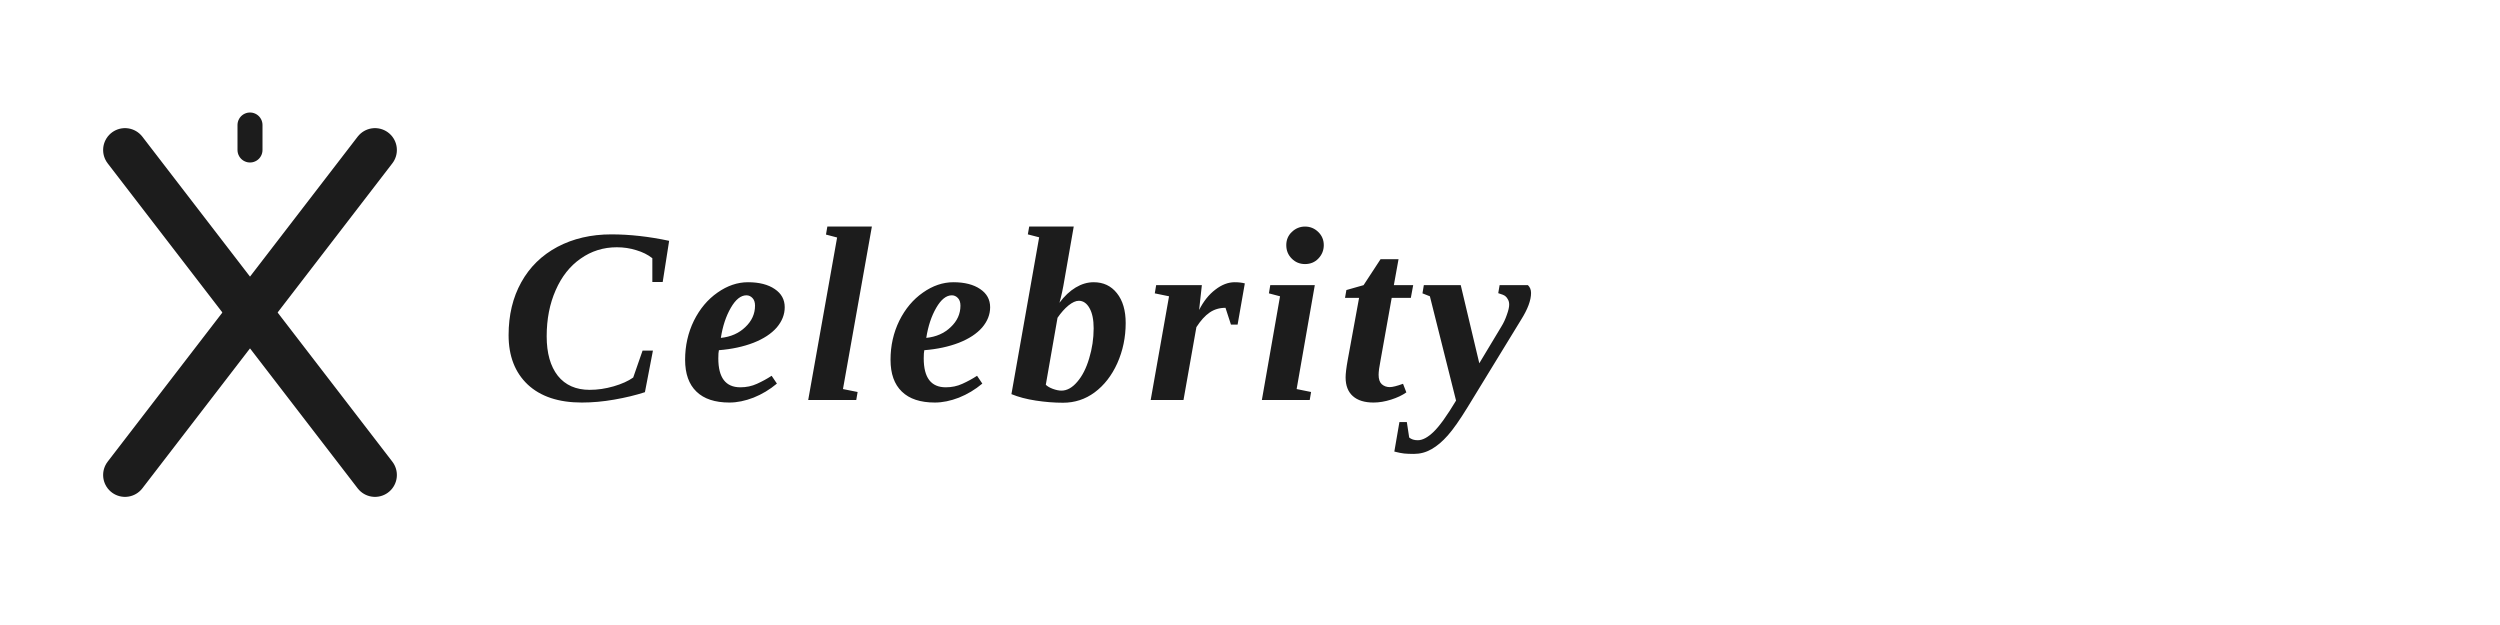
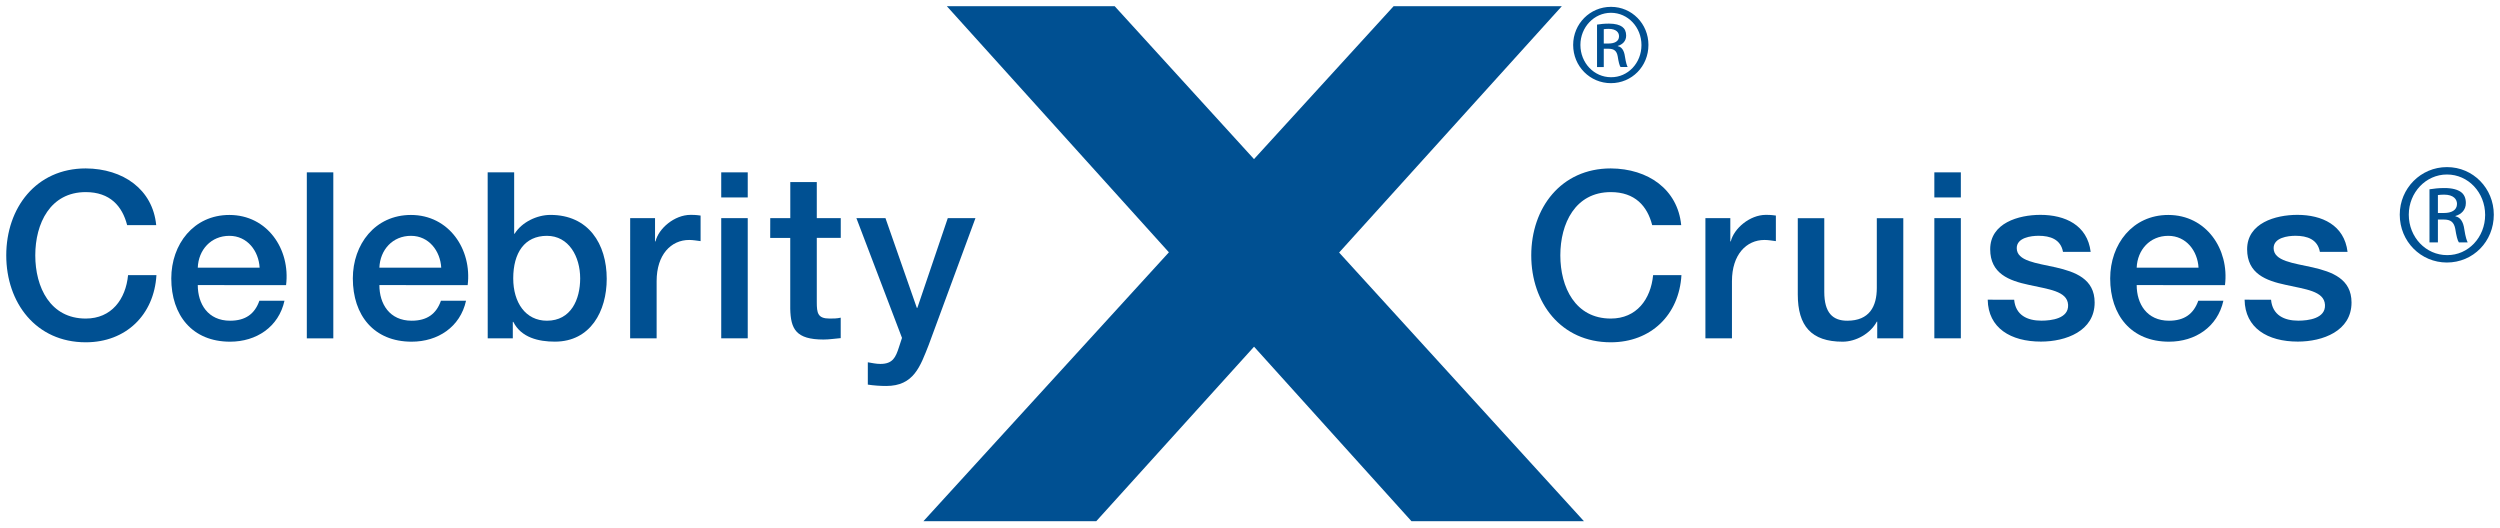
- <svg xmlns="http://www.w3.org/2000/svg" viewBox="0 0 200 50" fill="none">
-   <g transform="translate(8, 10)">
-     <line x1="2" y1="2" x2="22" y2="28" stroke="#1C1C1C" stroke-width="3.5" stroke-linecap="round" />
-     <line x1="22" y1="2" x2="2" y2="28" stroke="#1C1C1C" stroke-width="3.5" stroke-linecap="round" />
-     <line x1="12" y1="2" x2="12" y2="0" stroke="#1C1C1C" stroke-width="2" stroke-linecap="round" />
+ <svg xmlns="http://www.w3.org/2000/svg" width="201.82" height="42.575" viewBox="0 0 53.398 11.265" version="1.1" id="svg12685">
+   <defs id="defs12679">
+     <clipPath id="clipPath10856" clipPathUnits="userSpaceOnUse">
+       <path id="path10854" d="M 0,0 H 595.276 V 841.89 H 0 Z" />
+     </clipPath>
+     <clipPath id="clipPath10834" clipPathUnits="userSpaceOnUse">
+       <path id="path10832" d="M 0,0 H 595.276 V 841.89 H 0 Z" />
+     </clipPath>
+     <clipPath id="clipPath10812" clipPathUnits="userSpaceOnUse">
+       <path id="path10810" d="M 0,0 H 595.276 V 841.89 H 0 Z" />
+     </clipPath>
+     <clipPath id="clipPath10856-5" clipPathUnits="userSpaceOnUse">
+       <path id="path10854-3" d="M 0,0 H 595.276 V 841.89 H 0 Z" />
+     </clipPath>
+     <clipPath id="clipPath10834-0" clipPathUnits="userSpaceOnUse">
+       <path id="path10832-1" d="M 0,0 H 595.276 V 841.89 H 0 Z" />
+     </clipPath>
+     <clipPath id="clipPath10812-0" clipPathUnits="userSpaceOnUse">
+       <path id="path10810-0" d="M 0,0 H 595.276 V 841.89 H 0 Z" />
+     </clipPath>
+   </defs>
+   <g id="layer1" transform="translate(54.9223,-139.5863)">
+     <g id="g13239" transform="translate(0.1322918,-0.1322887)">
+       <path d="m -35.331,150.851 5.243,-5.743 -4.743,-5.257 h 3.585 l 2.976,3.266 2.982,-3.266 h 3.593 l -4.757,5.262 5.229,5.738 h -3.684 l -3.362,-3.727 -3.37,3.727 z" style="fill:#005092;fill-opacity:1;fill-rule:nonzero;stroke:none;stroke-width:0.353" id="path10804" />
+       <path d="m -2.786,143.288 c 0.555,0 0.998,0.452 0.998,1.016 0,0.574 -0.442,1.022 -1.002,1.022 -0.556,0 -1.007,-0.448 -1.007,-1.022 0,-0.564 0.451,-1.016 1.007,-1.016 z m -0.005,0.158 c -0.447,0 -0.813,0.384 -0.813,0.858 0,0.483 0.366,0.864 0.818,0.864 0.451,0.004 0.813,-0.38 0.813,-0.859 0,-0.479 -0.362,-0.863 -0.813,-0.863 z m -0.191,1.45 h -0.18 v -1.134 c 0.095,-0.014 0.185,-0.027 0.32,-0.027 0.172,0 0.284,0.036 0.352,0.085 0.068,0.05 0.105,0.127 0.105,0.236 0,0.149 -0.1,0.24 -0.222,0.276 v 0.008 c 0.099,0.018 0.167,0.109 0.189,0.276 0.027,0.176 0.054,0.243 0.072,0.28 H -2.534 c -0.028,-0.037 -0.054,-0.14 -0.077,-0.289 -0.028,-0.145 -0.099,-0.199 -0.244,-0.199 h -0.127 z m 0,-0.628 h 0.131 c 0.15,0 0.277,-0.054 0.277,-0.194 0,-0.098 -0.073,-0.198 -0.277,-0.198 -0.059,0 -0.097,0.005 -0.131,0.009 z" style="fill:#005092;fill-opacity:1;fill-rule:nonzero;stroke:none;stroke-width:0.353" id="path10816" />
+       <path d="m -52.34,144.527 c -0.104,-0.407 -0.367,-0.705 -0.884,-0.705 -0.76,0 -1.078,0.671 -1.078,1.351 0,0.68 0.318,1.35 1.078,1.35 0.551,0 0.854,-0.412 0.904,-0.928 h 0.606 c -0.05,0.849 -0.651,1.435 -1.51,1.435 -1.063,0 -1.698,-0.844 -1.698,-1.857 0,-1.013 0.636,-1.857 1.698,-1.857 0.799,0.005 1.43,0.447 1.505,1.211 z" style="fill:#005092;fill-opacity:1;fill-rule:nonzero;stroke:none;stroke-width:0.353" id="path10820" />
+       <path d="m -50.831,145.808 c 0,0.403 0.218,0.761 0.69,0.761 0.328,0 0.527,-0.144 0.626,-0.427 h 0.536 c -0.124,0.561 -0.601,0.875 -1.162,0.875 -0.805,0 -1.256,-0.562 -1.256,-1.351 0,-0.73 0.477,-1.356 1.241,-1.356 0.809,0 1.306,0.73 1.211,1.499 z m 1.321,-0.372 c -0.02,-0.358 -0.263,-0.68 -0.646,-0.68 -0.392,0 -0.661,0.298 -0.675,0.68 z" style="fill:#005092;fill-opacity:1;fill-rule:nonzero;stroke:none;stroke-width:0.353" id="path10824" />
+       <path id="path10826" style="fill:#005092;fill-opacity:1;fill-rule:nonzero;stroke:none;stroke-width:0.353" d="m -48.502,146.946 h 0.566 v -3.546 h -0.566 z" />
+       <path d="m -46.952,145.808 c 0,0.403 0.218,0.761 0.69,0.761 0.327,0 0.526,-0.144 0.625,-0.427 h 0.536 c -0.124,0.561 -0.601,0.875 -1.162,0.875 -0.805,0 -1.256,-0.562 -1.256,-1.351 0,-0.73 0.476,-1.356 1.241,-1.356 0.809,0 1.306,0.73 1.212,1.499 z m 1.321,-0.372 c -0.02,-0.358 -0.264,-0.68 -0.646,-0.68 -0.392,0 -0.66,0.298 -0.675,0.68 z" style="fill:#005092;fill-opacity:1;fill-rule:nonzero;stroke:none;stroke-width:0.353" id="path10838" />
+       <path d="m -44.639,143.4 h 0.566 v 1.311 h 0.01 c 0.154,-0.248 0.477,-0.402 0.765,-0.402 0.81,0 1.202,0.616 1.202,1.366 0,0.69 -0.347,1.341 -1.107,1.341 -0.347,0 -0.72,-0.085 -0.889,-0.423 h -0.01 v 0.353 h -0.536 z m 1.266,1.356 c -0.477,0 -0.72,0.362 -0.72,0.909 0,0.516 0.263,0.904 0.72,0.904 0.516,0 0.71,-0.457 0.71,-0.904 0,-0.467 -0.244,-0.909 -0.71,-0.909" style="fill:#005092;fill-opacity:1;fill-rule:nonzero;stroke:none;stroke-width:0.353" id="path10842" />
+       <path d="m -41.595,144.378 h 0.531 v 0.497 h 0.01 c 0.064,-0.273 0.402,-0.567 0.75,-0.567 0.129,0 0.164,0.01 0.213,0.015 v 0.546 c -0.079,-0.01 -0.164,-0.025 -0.243,-0.025 -0.388,0 -0.696,0.313 -0.696,0.879 v 1.222 h -0.566 z" style="fill:#005092;fill-opacity:1;fill-rule:nonzero;stroke:none;stroke-width:0.353" id="path10846" />
+       <path id="path10848" style="fill:#005092;fill-opacity:1;fill-rule:nonzero;stroke:none;stroke-width:0.353" d="m -39.65,143.4 h 0.566 v 0.536 h -0.566 z m 0,0.978 h 0.566 v 2.567 h -0.566 z" />
+       <path d="m -38.603,144.378 h 0.428 v -0.77 h 0.566 v 0.77 h 0.512 v 0.422 h -0.512 v 1.371 c 0,0.234 0.02,0.352 0.273,0.352 0.08,0 0.159,0 0.238,-0.019 v 0.437 c -0.124,0.01 -0.243,0.03 -0.368,0.03 -0.591,0 -0.7,-0.228 -0.71,-0.655 v -1.515 h -0.428 z" style="fill:#005092;fill-opacity:1;fill-rule:nonzero;stroke:none;stroke-width:0.353" id="path10860" />
+       <path d="m -36.763,144.378 h 0.621 l 0.67,1.917 h 0.011 l 0.65,-1.917 h 0.591 l -0.998,2.707 c -0.183,0.462 -0.318,0.878 -0.908,0.878 -0.134,0 -0.264,-0.01 -0.393,-0.029 v -0.477 c 0.089,0.015 0.179,0.035 0.268,0.035 0.264,0 0.327,-0.139 0.397,-0.357 l 0.065,-0.199 z" style="fill:#005092;fill-opacity:1;fill-rule:nonzero;stroke:none;stroke-width:0.353" id="path10864" />
+       <path d="m -19.765,144.527 c -0.104,-0.407 -0.367,-0.705 -0.884,-0.705 -0.76,0 -1.078,0.671 -1.078,1.351 0,0.68 0.318,1.35 1.078,1.35 0.551,0 0.854,-0.412 0.904,-0.928 h 0.605 c -0.049,0.849 -0.651,1.435 -1.51,1.435 -1.063,0 -1.698,-0.844 -1.698,-1.857 0,-1.013 0.636,-1.857 1.698,-1.857 0.8,0.005 1.429,0.447 1.505,1.211 z" style="fill:#005092;fill-opacity:1;fill-rule:nonzero;stroke:none;stroke-width:0.353" id="path10868" />
+       <path d="m -18.628,144.378 h 0.532 v 0.497 h 0.01 c 0.065,-0.273 0.403,-0.567 0.75,-0.567 0.129,0 0.164,0.01 0.213,0.015 v 0.546 c -0.079,-0.01 -0.164,-0.025 -0.243,-0.025 -0.387,0 -0.695,0.313 -0.695,0.879 v 1.222 h -0.567 z" style="fill:#005092;fill-opacity:1;fill-rule:nonzero;stroke:none;stroke-width:0.353" id="path10872" />
+       <path d="m -14.402,146.946 h -0.556 v -0.357 h -0.009 c -0.139,0.258 -0.447,0.428 -0.73,0.428 -0.67,0 -0.958,-0.338 -0.958,-1.009 v -1.629 h 0.566 v 1.574 c 0,0.452 0.184,0.616 0.491,0.616 0.472,0 0.631,-0.303 0.631,-0.7 v -1.49 h 0.566 z" style="fill:#005092;fill-opacity:1;fill-rule:nonzero;stroke:none;stroke-width:0.353" id="path10876" />
+       <path id="path10878" style="fill:#005092;fill-opacity:1;fill-rule:nonzero;stroke:none;stroke-width:0.353" d="m -13.738,143.4 h 0.566 v 0.536 h -0.566 z m 0,0.978 h 0.566 v 2.567 h -0.566 z" />
+       <path d="m -12.033,146.121 c 0.03,0.328 0.278,0.447 0.581,0.447 0.214,0 0.586,-0.045 0.571,-0.338 -0.015,-0.298 -0.427,-0.333 -0.84,-0.427 -0.417,-0.089 -0.824,-0.238 -0.824,-0.76 0,-0.561 0.606,-0.735 1.073,-0.735 0.526,0 1.003,0.218 1.073,0.79 h -0.591 c -0.049,-0.268 -0.273,-0.343 -0.521,-0.343 -0.164,0 -0.467,0.04 -0.467,0.263 0,0.278 0.418,0.318 0.835,0.412 0.412,0.095 0.829,0.244 0.829,0.75 0,0.611 -0.616,0.835 -1.147,0.835 -0.646,0 -1.127,-0.289 -1.137,-0.895 z" style="fill:#005092;fill-opacity:1;fill-rule:nonzero;stroke:none;stroke-width:0.353" id="path10890" />
+       <path d="m -9.416,145.808 c 0,0.403 0.219,0.761 0.69,0.761 0.327,0 0.526,-0.144 0.626,-0.427 h 0.536 c -0.125,0.561 -0.601,0.875 -1.162,0.875 -0.804,0 -1.256,-0.562 -1.256,-1.351 0,-0.73 0.477,-1.356 1.241,-1.356 0.81,0 1.306,0.73 1.211,1.499 z m 1.321,-0.372 c -0.02,-0.358 -0.263,-0.68 -0.646,-0.68 -0.392,0 -0.66,0.298 -0.675,0.68 z" style="fill:#005092;fill-opacity:1;fill-rule:nonzero;stroke:none;stroke-width:0.353" id="path10894" />
+       <path d="m -6.546,146.121 c 0.03,0.328 0.279,0.447 0.581,0.447 0.213,0 0.586,-0.045 0.571,-0.338 -0.015,-0.298 -0.427,-0.333 -0.839,-0.427 -0.418,-0.089 -0.824,-0.238 -0.824,-0.76 0,-0.561 0.606,-0.735 1.073,-0.735 0.526,0 1.003,0.218 1.072,0.79 h -0.591 c -0.049,-0.268 -0.273,-0.343 -0.521,-0.343 -0.164,0 -0.467,0.04 -0.467,0.263 0,0.278 0.418,0.318 0.835,0.412 0.412,0.095 0.829,0.244 0.829,0.75 0,0.611 -0.616,0.835 -1.147,0.835 -0.646,0 -1.128,-0.289 -1.137,-0.895 z" style="fill:#005092;fill-opacity:1;fill-rule:nonzero;stroke:none;stroke-width:0.353" id="path10898" />
+       <path d="m -20.643,139.865 c 0.444,0 0.798,0.362 0.798,0.813 0,0.458 -0.354,0.817 -0.802,0.817 -0.445,0 -0.806,-0.359 -0.806,-0.817 0,-0.452 0.361,-0.813 0.806,-0.813 z m -0.004,0.127 c -0.358,0 -0.651,0.307 -0.651,0.686 0,0.387 0.293,0.69 0.654,0.69 0.361,0.003 0.65,-0.303 0.65,-0.686 0,-0.383 -0.29,-0.69 -0.65,-0.69 z m -0.152,1.159 h -0.144 v -0.907 c 0.076,-0.011 0.148,-0.021 0.256,-0.021 0.138,0 0.228,0.029 0.282,0.068 0.054,0.04 0.084,0.101 0.084,0.188 0,0.119 -0.08,0.191 -0.178,0.22 v 0.006 c 0.08,0.015 0.134,0.087 0.152,0.221 0.022,0.141 0.043,0.195 0.058,0.224 h -0.152 c -0.022,-0.029 -0.043,-0.112 -0.061,-0.231 -0.022,-0.116 -0.08,-0.159 -0.195,-0.159 h -0.102 z m 0,-0.503 h 0.104 c 0.12,0 0.222,-0.043 0.222,-0.155 0,-0.079 -0.058,-0.158 -0.222,-0.158 -0.047,0 -0.078,0.004 -0.104,0.007 z" style="fill:#005092;fill-opacity:1;fill-rule:nonzero;stroke:none;stroke-width:0.353" id="path10902" />
+     </g>
  </g>
-   <text x="40" y="32" font-family="Georgia, Times New Roman, serif" font-size="20" font-weight="600" font-style="italic" fill="#1C1C1C" letter-spacing="1">Celebrity</text>
</svg>
